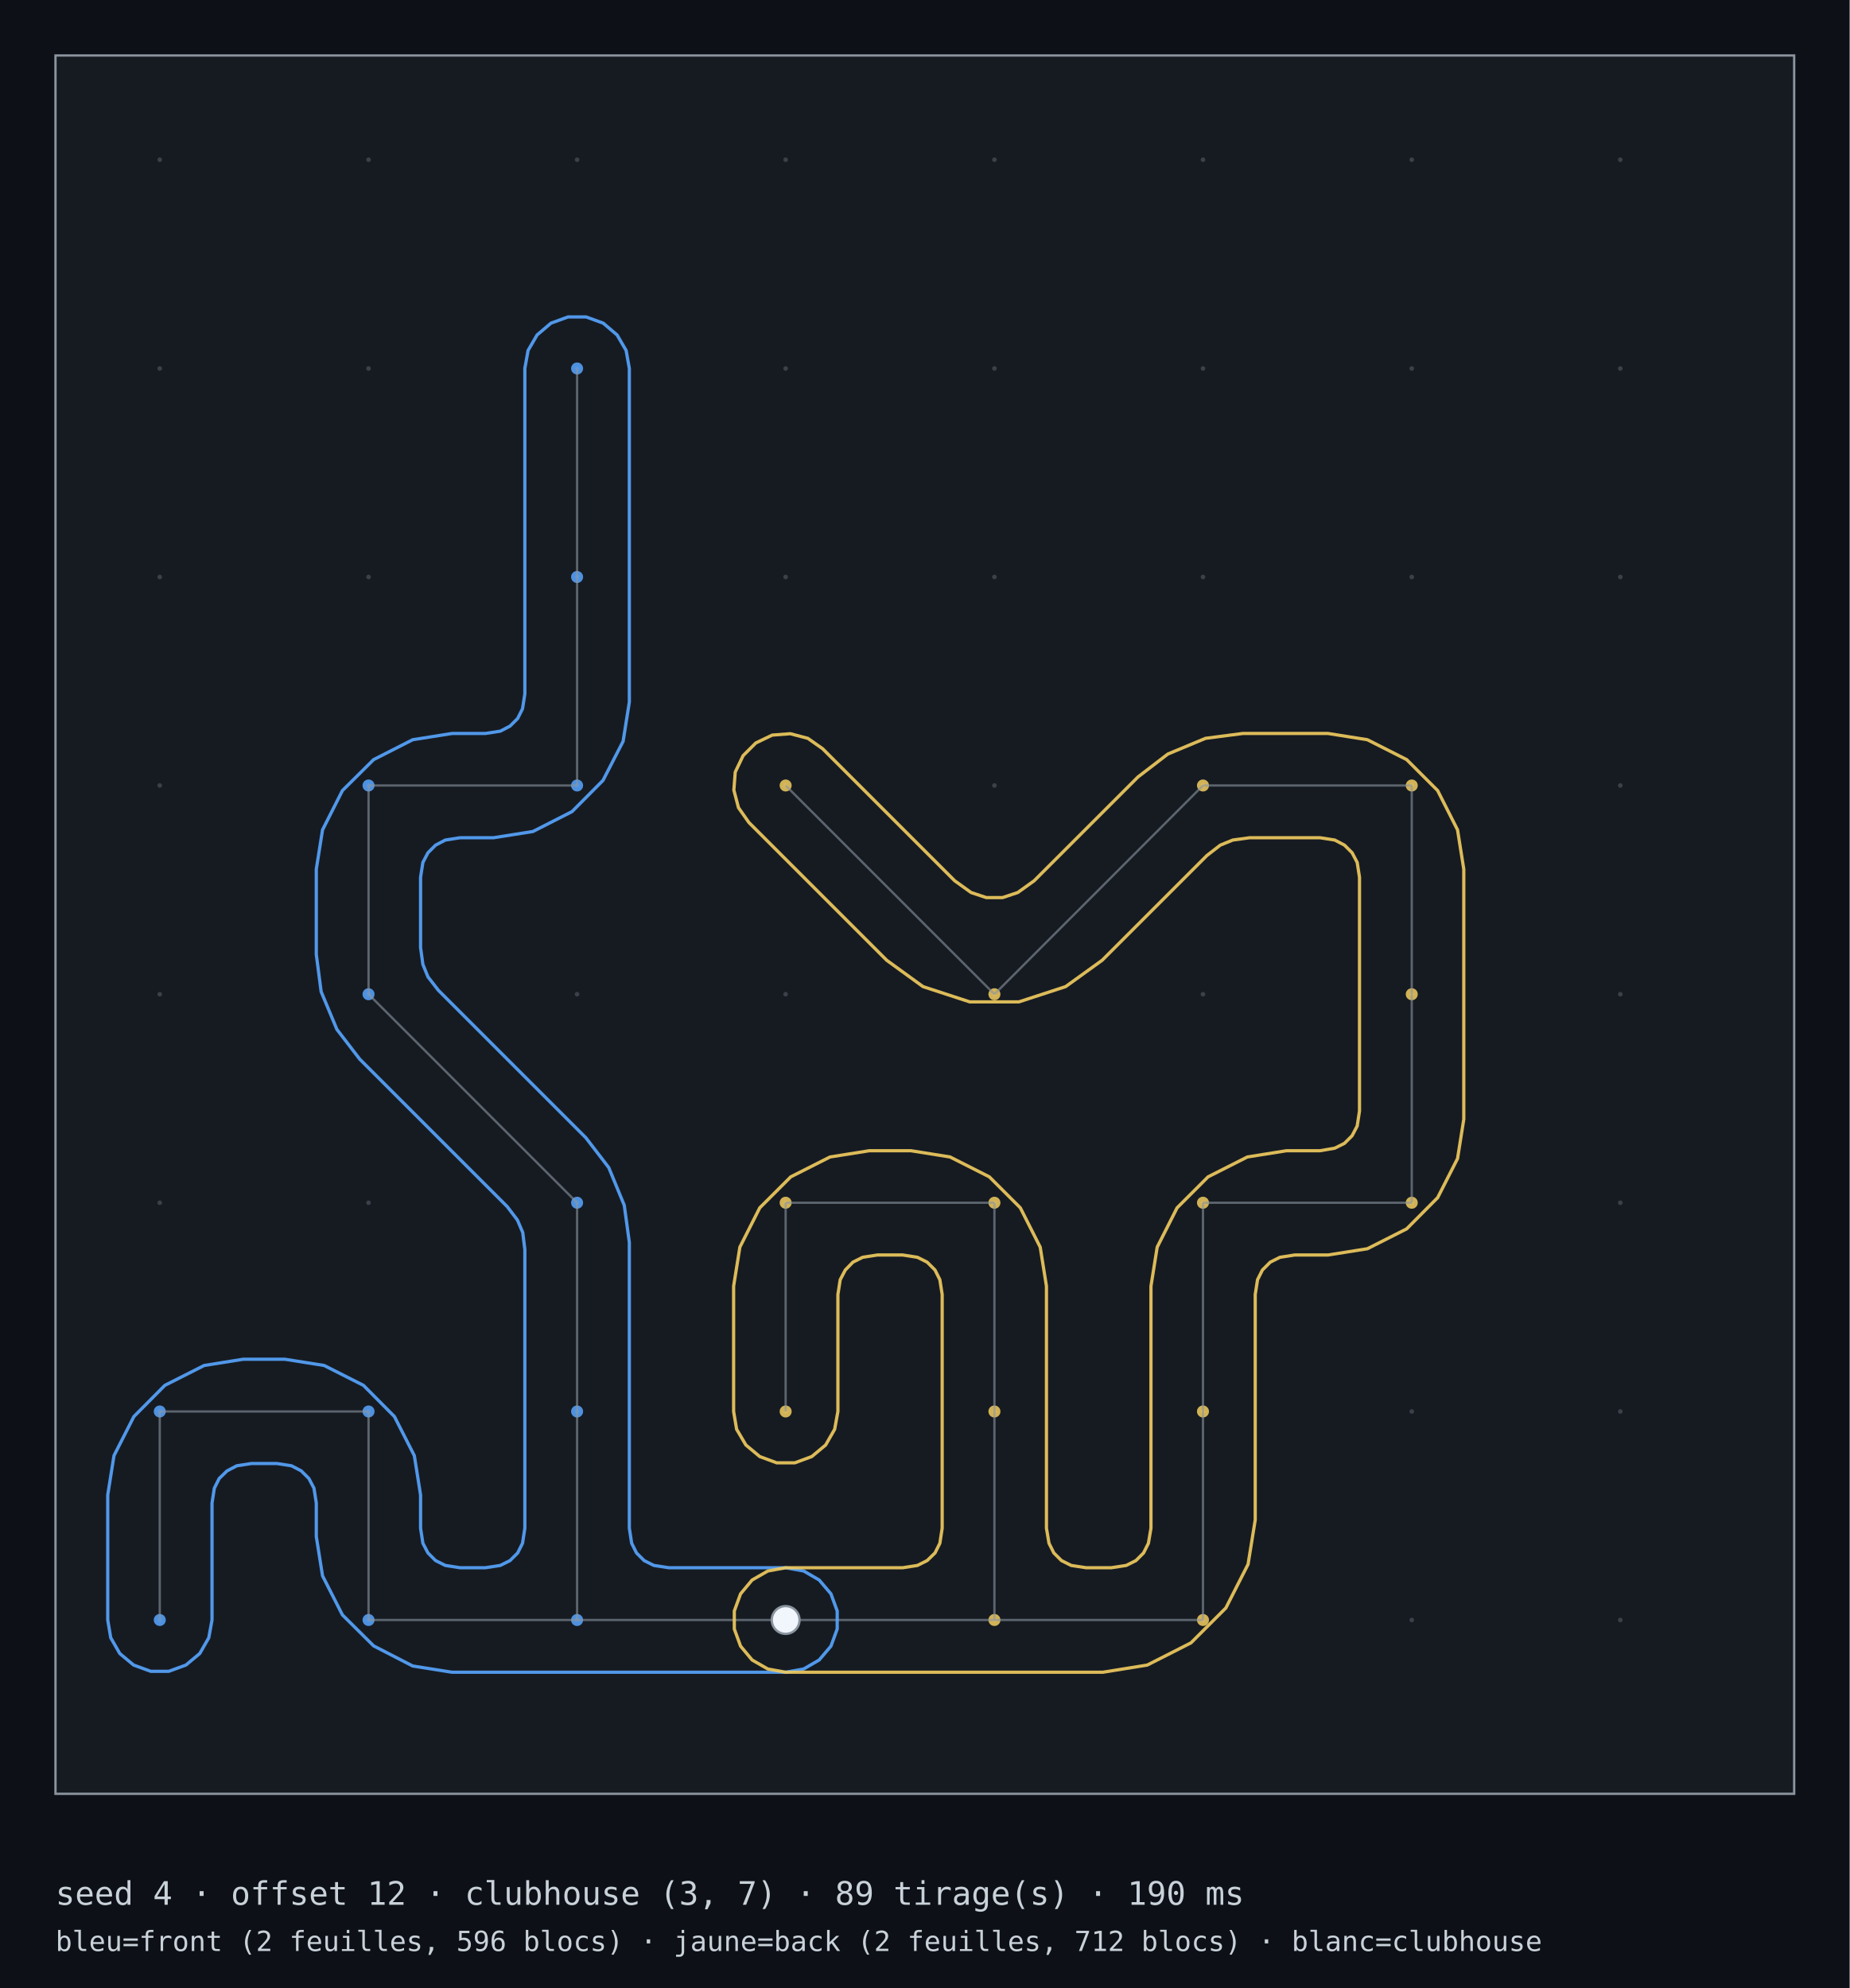
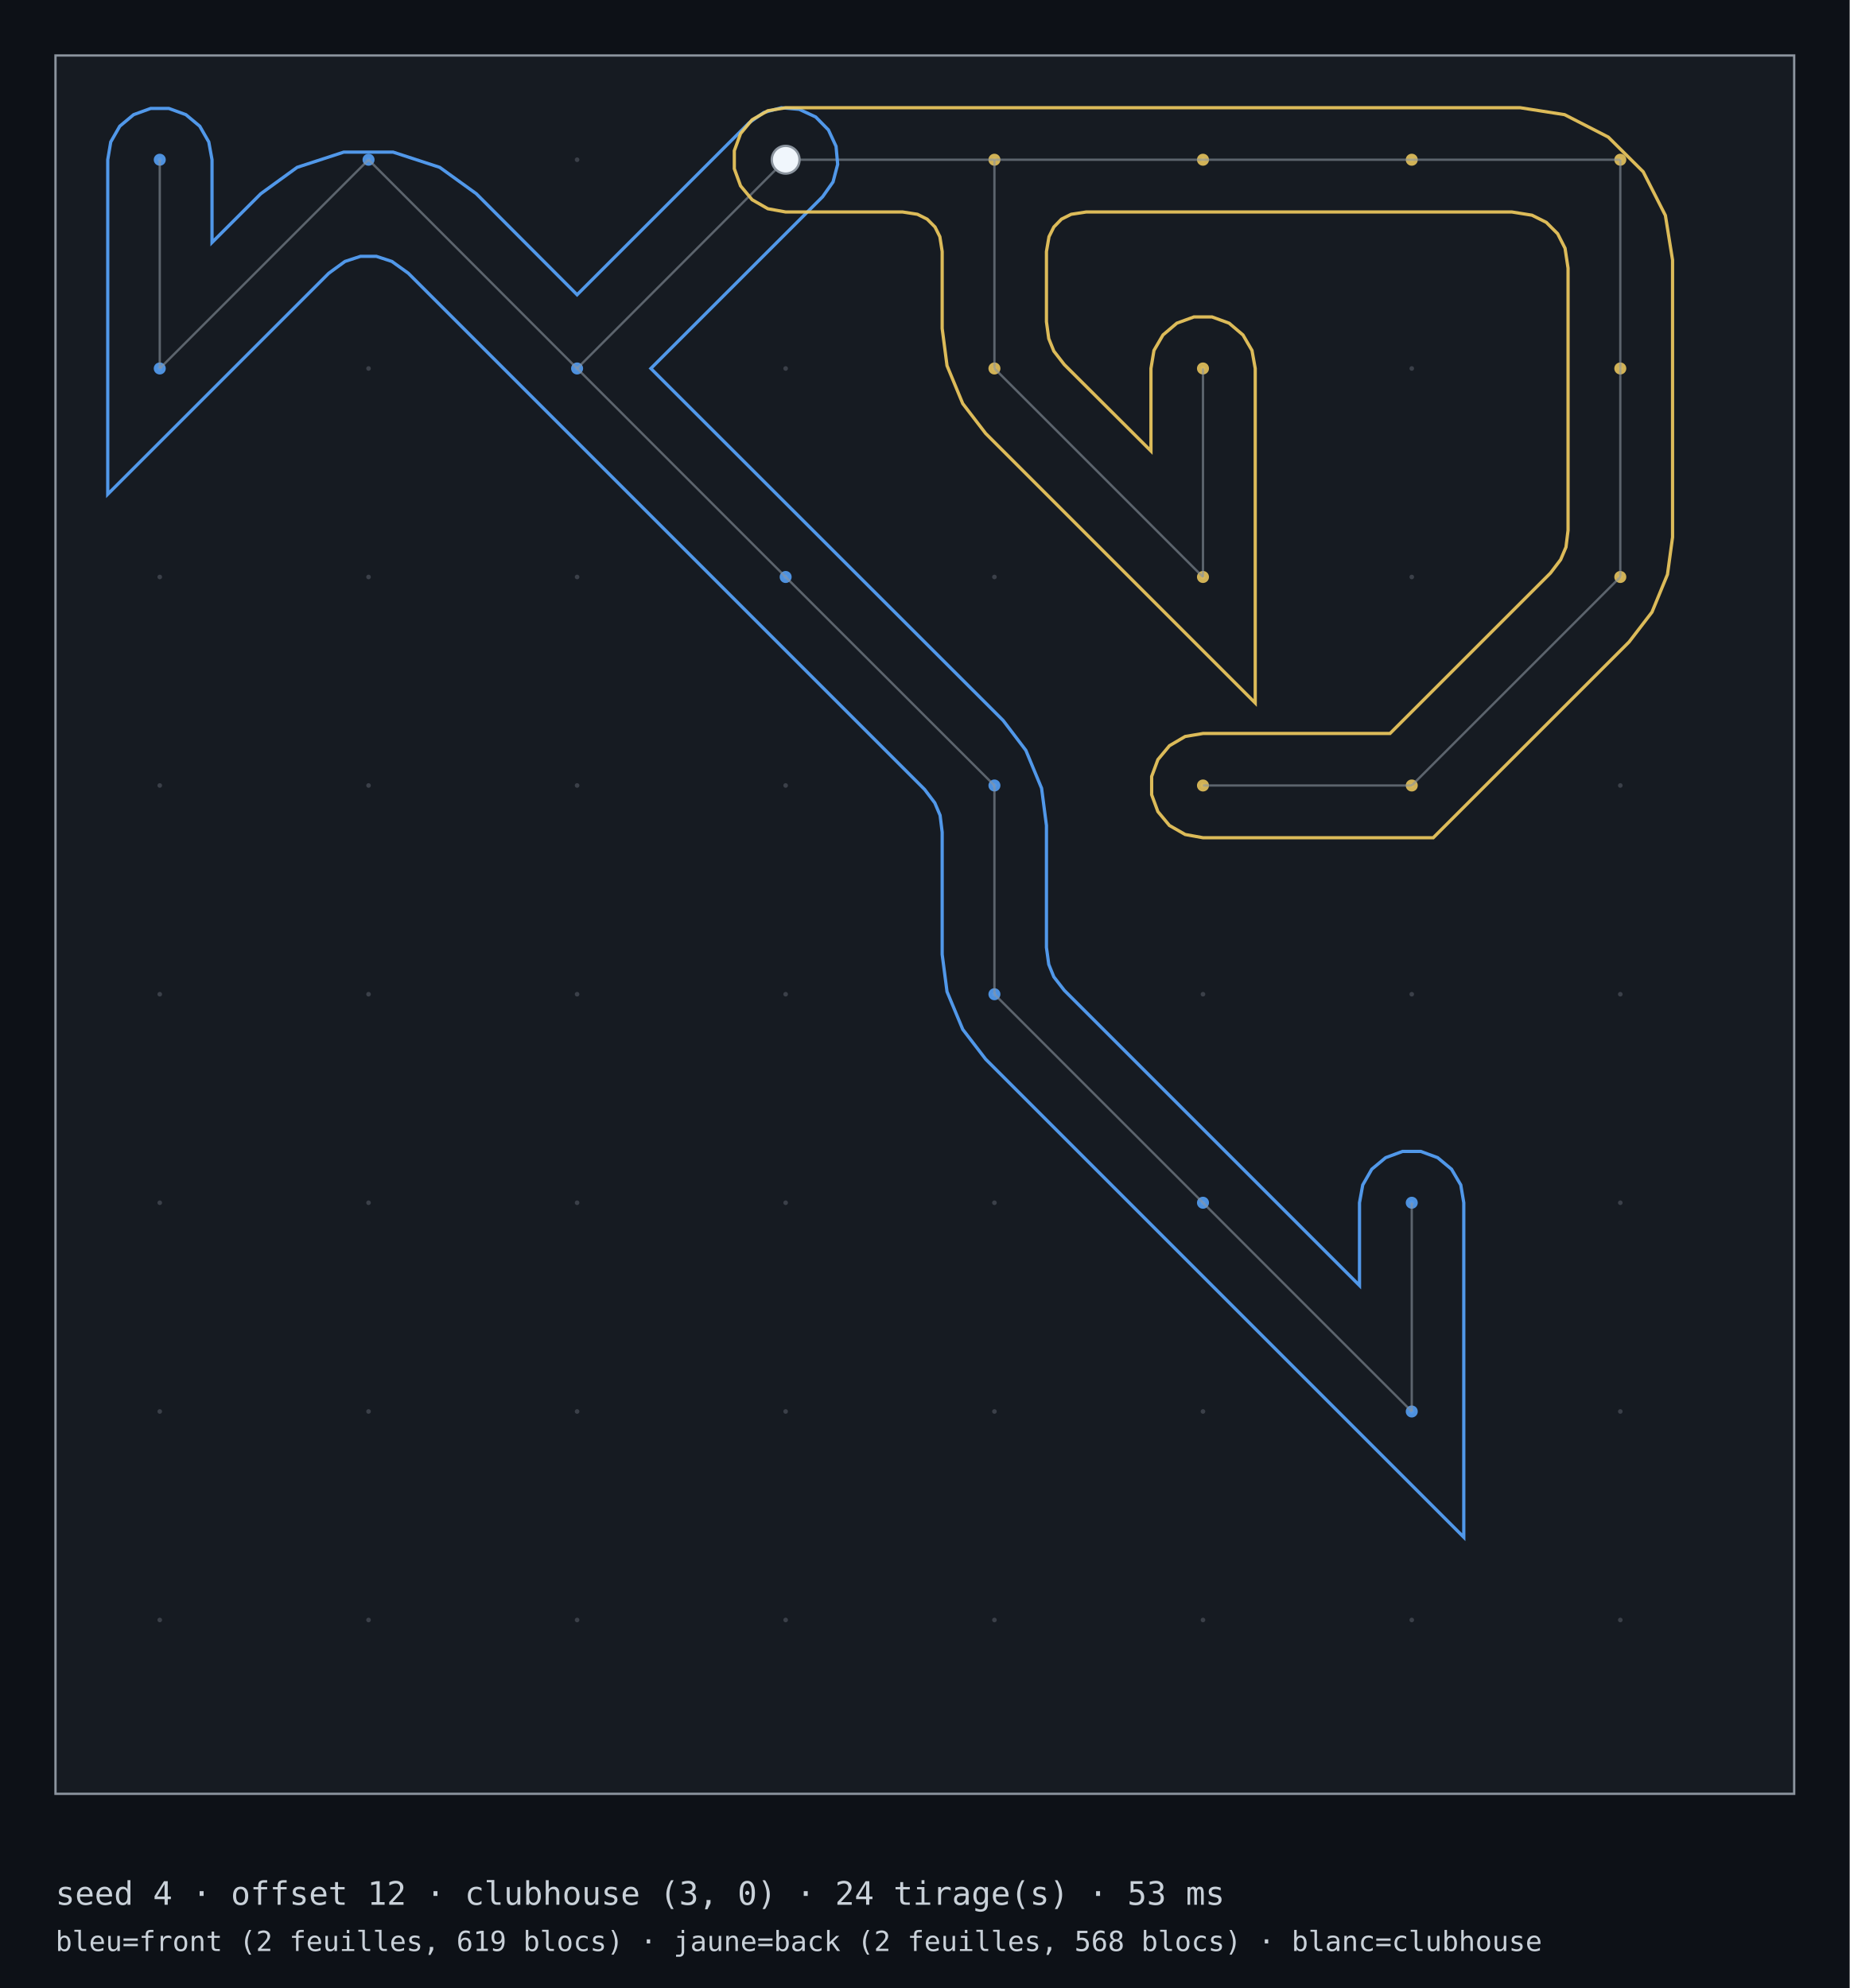
<svg xmlns="http://www.w3.org/2000/svg" width="800" height="860">
  <rect width="100%" height="100%" fill="#0d1117" />
  <rect x="24" y="24" width="752.0" height="752.0" fill="#161b22" stroke="#8b949e" />
  <style>text{font-family:monospace;fill:#c9d1d9}</style>
  <circle cx="69.1" cy="69.1" r="1.0" fill="#3b4049" />
  <circle cx="69.1" cy="159.4" r="1.0" fill="#3b4049" />
  <circle cx="69.1" cy="249.6" r="1.0" fill="#3b4049" />
  <circle cx="69.1" cy="339.8" r="1.0" fill="#3b4049" />
  <circle cx="69.1" cy="430.1" r="1.0" fill="#3b4049" />
  <circle cx="69.1" cy="520.3" r="1.0" fill="#3b4049" />
  <circle cx="69.1" cy="610.6" r="1.0" fill="#3b4049" />
  <circle cx="69.1" cy="700.8" r="1.0" fill="#3b4049" />
  <circle cx="159.4" cy="69.1" r="1.0" fill="#3b4049" />
  <circle cx="159.4" cy="159.4" r="1.0" fill="#3b4049" />
  <circle cx="159.4" cy="249.6" r="1.0" fill="#3b4049" />
  <circle cx="159.4" cy="339.8" r="1.0" fill="#3b4049" />
  <circle cx="159.4" cy="430.1" r="1.0" fill="#3b4049" />
  <circle cx="159.4" cy="520.3" r="1.0" fill="#3b4049" />
  <circle cx="159.4" cy="610.6" r="1.0" fill="#3b4049" />
  <circle cx="159.4" cy="700.8" r="1.0" fill="#3b4049" />
  <circle cx="249.6" cy="69.1" r="1.0" fill="#3b4049" />
  <circle cx="249.6" cy="159.4" r="1.0" fill="#3b4049" />
  <circle cx="249.6" cy="249.6" r="1.0" fill="#3b4049" />
  <circle cx="249.6" cy="339.8" r="1.0" fill="#3b4049" />
  <circle cx="249.6" cy="430.1" r="1.0" fill="#3b4049" />
  <circle cx="249.6" cy="520.3" r="1.0" fill="#3b4049" />
  <circle cx="249.6" cy="610.6" r="1.0" fill="#3b4049" />
  <circle cx="249.6" cy="700.8" r="1.0" fill="#3b4049" />
  <circle cx="339.8" cy="69.1" r="1.0" fill="#3b4049" />
  <circle cx="339.8" cy="159.4" r="1.0" fill="#3b4049" />
  <circle cx="339.8" cy="249.6" r="1.0" fill="#3b4049" />
  <circle cx="339.8" cy="339.8" r="1.0" fill="#3b4049" />
  <circle cx="339.8" cy="430.1" r="1.0" fill="#3b4049" />
  <circle cx="339.8" cy="520.3" r="1.0" fill="#3b4049" />
  <circle cx="339.8" cy="610.6" r="1.0" fill="#3b4049" />
  <circle cx="339.8" cy="700.8" r="1.0" fill="#3b4049" />
  <circle cx="430.1" cy="69.1" r="1.0" fill="#3b4049" />
  <circle cx="430.1" cy="159.4" r="1.0" fill="#3b4049" />
  <circle cx="430.1" cy="249.6" r="1.0" fill="#3b4049" />
  <circle cx="430.1" cy="339.8" r="1.0" fill="#3b4049" />
  <circle cx="430.1" cy="430.1" r="1.0" fill="#3b4049" />
  <circle cx="430.1" cy="520.3" r="1.0" fill="#3b4049" />
  <circle cx="430.1" cy="610.6" r="1.0" fill="#3b4049" />
  <circle cx="430.1" cy="700.8" r="1.0" fill="#3b4049" />
  <circle cx="520.3" cy="69.1" r="1.0" fill="#3b4049" />
  <circle cx="520.3" cy="159.4" r="1.0" fill="#3b4049" />
  <circle cx="520.3" cy="249.6" r="1.0" fill="#3b4049" />
  <circle cx="520.3" cy="339.8" r="1.0" fill="#3b4049" />
  <circle cx="520.3" cy="430.1" r="1.0" fill="#3b4049" />
  <circle cx="520.3" cy="520.3" r="1.0" fill="#3b4049" />
  <circle cx="520.3" cy="610.6" r="1.0" fill="#3b4049" />
  <circle cx="520.3" cy="700.8" r="1.0" fill="#3b4049" />
  <circle cx="610.6" cy="69.1" r="1.0" fill="#3b4049" />
  <circle cx="610.6" cy="159.4" r="1.0" fill="#3b4049" />
  <circle cx="610.6" cy="249.6" r="1.0" fill="#3b4049" />
  <circle cx="610.6" cy="339.8" r="1.0" fill="#3b4049" />
  <circle cx="610.6" cy="430.1" r="1.0" fill="#3b4049" />
  <circle cx="610.6" cy="520.3" r="1.0" fill="#3b4049" />
  <circle cx="610.6" cy="610.6" r="1.0" fill="#3b4049" />
  <circle cx="610.6" cy="700.8" r="1.0" fill="#3b4049" />
  <circle cx="700.8" cy="69.1" r="1.0" fill="#3b4049" />
  <circle cx="700.8" cy="159.4" r="1.0" fill="#3b4049" />
  <circle cx="700.8" cy="249.6" r="1.0" fill="#3b4049" />
  <circle cx="700.8" cy="339.8" r="1.0" fill="#3b4049" />
  <circle cx="700.8" cy="430.1" r="1.0" fill="#3b4049" />
  <circle cx="700.8" cy="520.3" r="1.0" fill="#3b4049" />
  <circle cx="700.8" cy="610.6" r="1.0" fill="#3b4049" />
  <circle cx="700.8" cy="700.8" r="1.0" fill="#3b4049" />
-   <circle cx="249.6" cy="700.8" r="2.6" fill="#58a6ff" fill-opacity="0.85" />
-   <circle cx="159.4" cy="700.8" r="2.6" fill="#58a6ff" fill-opacity="0.85" />
-   <circle cx="249.6" cy="610.6" r="2.6" fill="#58a6ff" fill-opacity="0.85" />
-   <circle cx="249.6" cy="520.3" r="2.6" fill="#58a6ff" fill-opacity="0.85" />
-   <circle cx="159.4" cy="430.1" r="2.6" fill="#58a6ff" fill-opacity="0.85" />
-   <circle cx="159.4" cy="339.8" r="2.6" fill="#58a6ff" fill-opacity="0.85" />
-   <circle cx="249.6" cy="339.8" r="2.6" fill="#58a6ff" fill-opacity="0.85" />
-   <circle cx="249.6" cy="249.6" r="2.6" fill="#58a6ff" fill-opacity="0.85" />
  <circle cx="249.6" cy="159.4" r="2.6" fill="#58a6ff" fill-opacity="0.85" />
-   <circle cx="159.4" cy="610.6" r="2.6" fill="#58a6ff" fill-opacity="0.85" />
-   <circle cx="69.1" cy="610.6" r="2.6" fill="#58a6ff" fill-opacity="0.85" />
-   <circle cx="69.1" cy="700.8" r="2.6" fill="#58a6ff" fill-opacity="0.85" />
-   <circle cx="430.1" cy="700.8" r="2.6" fill="#f2cc60" fill-opacity="0.85" />
-   <circle cx="520.3" cy="700.8" r="2.6" fill="#f2cc60" fill-opacity="0.85" />
-   <circle cx="430.1" cy="610.6" r="2.6" fill="#f2cc60" fill-opacity="0.85" />
-   <circle cx="430.1" cy="520.3" r="2.6" fill="#f2cc60" fill-opacity="0.85" />
-   <circle cx="339.8" cy="520.3" r="2.6" fill="#f2cc60" fill-opacity="0.85" />
-   <circle cx="339.8" cy="610.6" r="2.6" fill="#f2cc60" fill-opacity="0.85" />
-   <circle cx="520.3" cy="610.6" r="2.6" fill="#f2cc60" fill-opacity="0.85" />
-   <circle cx="520.3" cy="520.3" r="2.6" fill="#f2cc60" fill-opacity="0.85" />
-   <circle cx="610.6" cy="520.3" r="2.6" fill="#f2cc60" fill-opacity="0.85" />
-   <circle cx="610.6" cy="430.1" r="2.6" fill="#f2cc60" fill-opacity="0.85" />
+   <circle cx="339.8" cy="249.6" r="2.6" fill="#58a6ff" fill-opacity="0.85" />
+   <circle cx="159.4" cy="69.1" r="2.6" fill="#58a6ff" fill-opacity="0.85" />
+   <circle cx="69.1" cy="159.4" r="2.6" fill="#58a6ff" fill-opacity="0.85" />
+   <circle cx="69.1" cy="69.1" r="2.6" fill="#58a6ff" fill-opacity="0.85" />
+   <circle cx="430.1" cy="339.8" r="2.6" fill="#58a6ff" fill-opacity="0.85" />
+   <circle cx="430.1" cy="430.1" r="2.6" fill="#58a6ff" fill-opacity="0.85" />
+   <circle cx="520.3" cy="520.3" r="2.6" fill="#58a6ff" fill-opacity="0.85" />
+   <circle cx="610.6" cy="610.6" r="2.6" fill="#58a6ff" fill-opacity="0.85" />
+   <circle cx="610.6" cy="520.3" r="2.6" fill="#58a6ff" fill-opacity="0.85" />
+   <circle cx="430.1" cy="69.1" r="2.6" fill="#f2cc60" fill-opacity="0.85" />
+   <circle cx="430.1" cy="159.4" r="2.6" fill="#f2cc60" fill-opacity="0.85" />
+   <circle cx="520.3" cy="69.1" r="2.6" fill="#f2cc60" fill-opacity="0.85" />
+   <circle cx="610.6" cy="69.1" r="2.6" fill="#f2cc60" fill-opacity="0.85" />
+   <circle cx="700.8" cy="69.1" r="2.6" fill="#f2cc60" fill-opacity="0.85" />
+   <circle cx="700.8" cy="159.4" r="2.6" fill="#f2cc60" fill-opacity="0.85" />
+   <circle cx="700.8" cy="249.6" r="2.6" fill="#f2cc60" fill-opacity="0.85" />
  <circle cx="610.6" cy="339.8" r="2.6" fill="#f2cc60" fill-opacity="0.85" />
  <circle cx="520.3" cy="339.8" r="2.6" fill="#f2cc60" fill-opacity="0.85" />
-   <circle cx="430.1" cy="430.1" r="2.6" fill="#f2cc60" fill-opacity="0.85" />
-   <circle cx="339.8" cy="339.8" r="2.6" fill="#f2cc60" fill-opacity="0.85" />
-   <line x1="339.8" y1="700.8" x2="249.6" y2="700.8" stroke="#8b949e" stroke-width="1.0" stroke-opacity="0.6" />
-   <line x1="339.8" y1="700.8" x2="430.1" y2="700.8" stroke="#8b949e" stroke-width="1.0" stroke-opacity="0.6" />
-   <line x1="249.6" y1="700.8" x2="159.4" y2="700.8" stroke="#8b949e" stroke-width="1.0" stroke-opacity="0.6" />
-   <line x1="430.1" y1="700.8" x2="520.3" y2="700.8" stroke="#8b949e" stroke-width="1.0" stroke-opacity="0.6" />
-   <line x1="159.4" y1="700.8" x2="159.4" y2="610.6" stroke="#8b949e" stroke-width="1.0" stroke-opacity="0.6" />
-   <line x1="520.3" y1="700.8" x2="520.3" y2="610.6" stroke="#8b949e" stroke-width="1.0" stroke-opacity="0.6" />
-   <line x1="159.4" y1="610.6" x2="69.1" y2="610.6" stroke="#8b949e" stroke-width="1.0" stroke-opacity="0.6" />
-   <line x1="520.3" y1="610.6" x2="520.3" y2="520.3" stroke="#8b949e" stroke-width="1.0" stroke-opacity="0.6" />
-   <line x1="69.1" y1="610.6" x2="69.1" y2="700.8" stroke="#8b949e" stroke-width="1.0" stroke-opacity="0.6" />
-   <line x1="520.3" y1="520.3" x2="610.6" y2="520.3" stroke="#8b949e" stroke-width="1.0" stroke-opacity="0.6" />
-   <line x1="610.6" y1="520.3" x2="610.6" y2="430.1" stroke="#8b949e" stroke-width="1.0" stroke-opacity="0.6" />
-   <line x1="249.6" y1="700.8" x2="249.6" y2="610.6" stroke="#8b949e" stroke-width="1.0" stroke-opacity="0.6" />
-   <line x1="610.6" y1="430.1" x2="610.6" y2="339.8" stroke="#8b949e" stroke-width="1.0" stroke-opacity="0.6" />
-   <line x1="249.6" y1="610.6" x2="249.6" y2="520.3" stroke="#8b949e" stroke-width="1.0" stroke-opacity="0.6" />
+   <circle cx="520.3" cy="249.6" r="2.6" fill="#f2cc60" fill-opacity="0.85" />
+   <circle cx="520.3" cy="159.4" r="2.6" fill="#f2cc60" fill-opacity="0.85" />
+   <line x1="339.8" y1="69.1" x2="249.6" y2="159.4" stroke="#8b949e" stroke-width="1.0" stroke-opacity="0.6" />
+   <line x1="339.8" y1="69.1" x2="430.1" y2="69.1" stroke="#8b949e" stroke-width="1.0" stroke-opacity="0.6" />
+   <line x1="249.6" y1="159.4" x2="339.8" y2="249.6" stroke="#8b949e" stroke-width="1.0" stroke-opacity="0.6" />
+   <line x1="430.1" y1="69.1" x2="430.1" y2="159.4" stroke="#8b949e" stroke-width="1.0" stroke-opacity="0.6" />
+   <line x1="339.8" y1="249.6" x2="430.1" y2="339.8" stroke="#8b949e" stroke-width="1.0" stroke-opacity="0.6" />
+   <line x1="430.1" y1="159.4" x2="520.3" y2="249.6" stroke="#8b949e" stroke-width="1.0" stroke-opacity="0.6" />
+   <line x1="430.1" y1="339.8" x2="430.1" y2="430.1" stroke="#8b949e" stroke-width="1.0" stroke-opacity="0.6" />
+   <line x1="520.3" y1="249.6" x2="520.3" y2="159.4" stroke="#8b949e" stroke-width="1.0" stroke-opacity="0.6" />
+   <line x1="430.1" y1="430.1" x2="520.3" y2="520.3" stroke="#8b949e" stroke-width="1.0" stroke-opacity="0.6" />
+   <line x1="520.3" y1="520.3" x2="610.6" y2="610.6" stroke="#8b949e" stroke-width="1.0" stroke-opacity="0.6" />
+   <line x1="430.1" y1="69.1" x2="520.3" y2="69.1" stroke="#8b949e" stroke-width="1.0" stroke-opacity="0.6" />
+   <line x1="610.6" y1="610.6" x2="610.6" y2="520.3" stroke="#8b949e" stroke-width="1.0" stroke-opacity="0.6" />
+   <line x1="520.3" y1="69.1" x2="610.6" y2="69.1" stroke="#8b949e" stroke-width="1.0" stroke-opacity="0.6" />
+   <line x1="610.6" y1="69.1" x2="700.8" y2="69.1" stroke="#8b949e" stroke-width="1.0" stroke-opacity="0.6" />
+   <line x1="249.6" y1="159.4" x2="159.4" y2="69.1" stroke="#8b949e" stroke-width="1.0" stroke-opacity="0.6" />
+   <line x1="700.8" y1="69.1" x2="700.8" y2="159.4" stroke="#8b949e" stroke-width="1.0" stroke-opacity="0.6" />
+   <line x1="159.4" y1="69.1" x2="69.1" y2="159.4" stroke="#8b949e" stroke-width="1.0" stroke-opacity="0.6" />
+   <line x1="700.8" y1="159.4" x2="700.8" y2="249.6" stroke="#8b949e" stroke-width="1.0" stroke-opacity="0.6" />
+   <line x1="69.1" y1="159.4" x2="69.1" y2="69.1" stroke="#8b949e" stroke-width="1.0" stroke-opacity="0.6" />
+   <line x1="700.8" y1="249.6" x2="610.6" y2="339.8" stroke="#8b949e" stroke-width="1.0" stroke-opacity="0.6" />
  <line x1="610.6" y1="339.8" x2="520.3" y2="339.8" stroke="#8b949e" stroke-width="1.0" stroke-opacity="0.6" />
-   <line x1="249.6" y1="520.3" x2="159.4" y2="430.1" stroke="#8b949e" stroke-width="1.0" stroke-opacity="0.6" />
-   <line x1="520.3" y1="339.8" x2="430.1" y2="430.1" stroke="#8b949e" stroke-width="1.0" stroke-opacity="0.6" />
-   <line x1="159.4" y1="430.1" x2="159.4" y2="339.8" stroke="#8b949e" stroke-width="1.0" stroke-opacity="0.6" />
-   <line x1="430.1" y1="430.1" x2="339.8" y2="339.8" stroke="#8b949e" stroke-width="1.0" stroke-opacity="0.6" />
-   <line x1="159.4" y1="339.8" x2="249.6" y2="339.8" stroke="#8b949e" stroke-width="1.0" stroke-opacity="0.6" />
-   <line x1="249.6" y1="339.8" x2="249.6" y2="249.6" stroke="#8b949e" stroke-width="1.0" stroke-opacity="0.6" />
-   <line x1="430.1" y1="700.8" x2="430.1" y2="610.6" stroke="#8b949e" stroke-width="1.0" stroke-opacity="0.6" />
-   <line x1="249.6" y1="249.6" x2="249.6" y2="159.4" stroke="#8b949e" stroke-width="1.0" stroke-opacity="0.6" />
-   <line x1="430.1" y1="610.6" x2="430.1" y2="520.3" stroke="#8b949e" stroke-width="1.0" stroke-opacity="0.6" />
-   <line x1="430.1" y1="520.3" x2="339.8" y2="520.3" stroke="#8b949e" stroke-width="1.0" stroke-opacity="0.6" />
-   <line x1="339.8" y1="520.3" x2="339.8" y2="610.6" stroke="#8b949e" stroke-width="1.0" stroke-opacity="0.6" />
-   <polygon points="339.8,723.4 347.6,722.0 354.3,718.1 359.4,712.1 362.1,704.7 362.1,696.9 359.4,689.5 354.3,683.5 347.6,679.6 339.8,678.2 289.3,678.2 282.8,677.2 278.6,675.1 275.3,671.8 273.2,667.6 272.2,661.1 272.2,537.5 270.0,521.4 263.3,505.1 253.4,492.2 189.6,428.4 185.1,422.6 182.9,417.2 181.9,409.9 181.9,379.5 182.9,373.1 185.1,368.9 188.4,365.6 192.6,363.4 199.0,362.4 213.5,362.4 230.5,359.7 247.4,351.1 260.8,337.6 269.5,320.7 272.2,303.7 272.2,159.4 270.8,151.6 266.9,144.9 260.9,139.8 253.5,137.1 245.7,137.1 238.3,139.8 232.3,144.9 228.4,151.6 227.0,159.4 227.0,300.2 226.0,306.6 223.9,310.8 220.6,314.1 216.4,316.3 209.9,317.3 195.5,317.3 178.5,320.0 161.6,328.6 148.1,342.0 139.5,359.0 136.8,376.0 136.8,412.9 138.9,429.0 145.7,445.3 155.6,458.2 219.4,522.0 223.8,527.8 226.1,533.2 227.0,540.5 227.0,661.1 226.0,667.6 223.9,671.8 220.6,675.1 216.4,677.2 209.9,678.2 199.0,678.2 192.6,677.2 188.4,675.1 185.1,671.8 182.9,667.6 181.9,661.1 181.9,646.7 179.2,629.7 170.6,612.8 157.2,599.3 140.2,590.7 123.2,588.0 105.2,588.0 88.3,590.7 71.3,599.3 57.9,612.8 49.3,629.7 46.6,646.7 46.6,700.8 47.9,708.5 51.8,715.3 57.8,720.3 65.2,723.0 73.0,723.0 80.4,720.3 86.4,715.3 90.3,708.5 91.7,700.8 91.7,650.2 92.7,643.8 94.8,639.6 98.2,636.3 102.4,634.1 108.8,633.1 119.7,633.1 126.1,634.1 130.3,636.3 133.6,639.6 135.8,643.8 136.8,650.2 136.8,664.7 139.5,681.7 148.1,698.6 161.6,712.0 178.5,720.7 195.5,723.4" fill="none" stroke="#58a6ff" stroke-width="1.4" stroke-opacity="0.9" />
-   <polygon points="339.8,678.2 332.1,679.6 325.3,683.5 320.3,689.5 317.6,696.9 317.6,704.7 320.3,712.1 325.3,718.1 332.1,722.0 339.8,723.4 477.0,723.4 496.2,720.3 515.1,710.7 530.2,695.6 539.8,676.7 542.9,657.5 542.9,560.0 543.9,553.6 546.0,549.4 549.4,546.0 553.6,543.9 560.0,542.9 574.4,542.9 591.4,540.2 608.4,531.6 621.8,518.1 630.4,501.2 633.1,484.2 633.1,376.0 630.4,359.0 621.8,342.0 608.4,328.6 591.4,320.0 574.4,317.3 537.5,317.3 521.4,319.4 505.1,326.2 492.2,336.1 447.3,381.0 440.2,386.1 433.6,388.3 426.6,388.3 420.0,386.1 412.9,381.0 355.8,323.9 349.4,319.4 341.8,317.4 334.0,318.0 326.9,321.4 321.4,326.9 318.0,334.0 317.4,341.8 319.4,349.4 323.9,355.8 383.5,415.4 399.2,426.8 419.4,433.4 440.7,433.4 460.9,426.8 476.7,415.4 522.0,370.1 527.8,365.6 533.2,363.4 540.5,362.4 570.9,362.4 577.3,363.4 581.5,365.6 584.8,368.9 587.0,373.1 588.0,379.5 588.0,480.6 587.0,487.1 584.8,491.3 581.5,494.6 577.3,496.7 570.9,497.8 556.4,497.8 539.5,500.5 522.5,509.1 509.1,522.5 500.5,539.5 497.8,556.4 497.8,661.1 496.7,667.6 494.6,671.8 491.3,675.1 487.1,677.2 480.6,678.2 469.8,678.2 463.3,677.2 459.1,675.1 455.8,671.8 453.7,667.6 452.6,661.1 452.6,556.4 449.9,539.5 441.3,522.5 427.9,509.1 410.9,500.5 394.0,497.8 376.0,497.8 359.0,500.5 342.0,509.1 328.6,522.5 320.0,539.5 317.3,556.4 317.3,610.6 318.6,618.3 322.6,625.1 328.6,630.1 335.9,632.8 343.8,632.8 351.1,630.1 357.1,625.1 361.0,618.3 362.4,610.6 362.4,560.0 363.4,553.6 365.6,549.4 368.9,546.0 373.1,543.9 379.5,542.9 390.4,542.9 396.8,543.9 401.0,546.0 404.4,549.4 406.5,553.6 407.5,560.0 407.5,661.1 406.5,667.6 404.4,671.8 401.0,675.1 396.8,677.2 390.4,678.2" fill="none" stroke="#f2cc60" stroke-width="1.4" stroke-opacity="0.9" />
-   <circle cx="339.8" cy="700.8" r="6" fill="#f0f6fc" stroke="#8b949e" />
-   <text x="24" y="824" font-size="14">seed 4 · offset 12 · clubhouse (3, 7) · 89 tirage(s) · 190 ms</text>
-   <text x="24" y="844" font-size="12">bleu=front (2 feuilles, 596 blocs) · jaune=back (2 feuilles, 712 blocs) · blanc=clubhouse</text>
+   <polygon points="355.8,85.1 360.3,78.7 362.3,71.1 361.6,63.3 358.3,56.2 352.8,50.6 345.7,47.3 337.9,46.6 330.3,48.7 323.9,53.2 249.6,127.5 206.0,83.8 190.2,72.4 170.0,65.8 148.7,65.8 128.5,72.4 112.8,83.8 91.7,104.9 91.7,69.1 90.3,61.4 86.4,54.6 80.4,49.6 73.0,46.9 65.2,46.9 57.8,49.6 51.8,54.6 47.9,61.4 46.6,69.1 46.6,213.8 142.2,118.2 149.2,113.1 155.9,110.9 162.8,110.9 169.5,113.1 176.6,118.2 399.9,341.5 404.3,347.3 406.6,352.7 407.5,360.0 407.5,412.9 409.6,429.0 416.4,445.3 426.3,458.2 633.1,665.0 633.1,520.3 631.8,512.6 627.8,505.8 621.8,500.8 614.5,498.1 606.6,498.1 599.3,500.8 593.3,505.8 589.4,512.6 588.0,520.3 588.0,556.1 460.3,428.4 455.8,422.6 453.6,417.2 452.6,409.9 452.6,357.1 450.5,341.0 443.7,324.6 433.9,311.7 281.5,159.4" fill="none" stroke="#58a6ff" stroke-width="1.4" stroke-opacity="0.9" />
+   <polygon points="339.8,46.6 332.1,47.9 325.3,51.8 320.3,57.8 317.6,65.2 317.6,73.0 320.3,80.4 325.3,86.4 332.1,90.3 339.8,91.7 390.4,91.7 396.8,92.7 401.0,94.8 404.4,98.2 406.5,102.4 407.5,108.8 407.5,142.1 409.6,158.2 416.4,174.6 426.3,187.5 542.9,304.1 542.9,159.4 541.5,151.6 537.6,144.9 531.6,139.8 524.2,137.1 516.4,137.1 509.0,139.8 503.0,144.9 499.1,151.6 497.8,159.4 497.8,195.1 460.3,157.7 455.8,151.9 453.6,146.5 452.6,139.2 452.6,108.8 453.7,102.4 455.8,98.2 459.1,94.8 463.3,92.7 469.8,91.7 653.9,91.7 662.6,93.1 668.8,96.2 673.7,101.1 676.9,107.4 678.2,116.0 678.2,229.4 677.3,236.7 675.0,242.1 670.6,247.9 601.2,317.3 520.3,317.3 512.6,318.6 505.8,322.6 500.8,328.6 498.1,335.9 498.1,343.8 500.8,351.1 505.8,357.1 512.6,361.0 520.3,362.4 619.9,362.4 704.6,277.7 714.5,264.8 721.2,248.5 723.4,232.4 723.4,112.5 720.3,93.2 710.7,74.3 695.6,59.3 676.7,49.6 657.5,46.6" fill="none" stroke="#f2cc60" stroke-width="1.4" stroke-opacity="0.9" />
+   <circle cx="339.8" cy="69.1" r="6" fill="#f0f6fc" stroke="#8b949e" />
+   <text x="24" y="824" font-size="14">seed 4 · offset 12 · clubhouse (3, 0) · 24 tirage(s) · 53 ms</text>
+   <text x="24" y="844" font-size="12">bleu=front (2 feuilles, 619 blocs) · jaune=back (2 feuilles, 568 blocs) · blanc=clubhouse</text>
</svg>
